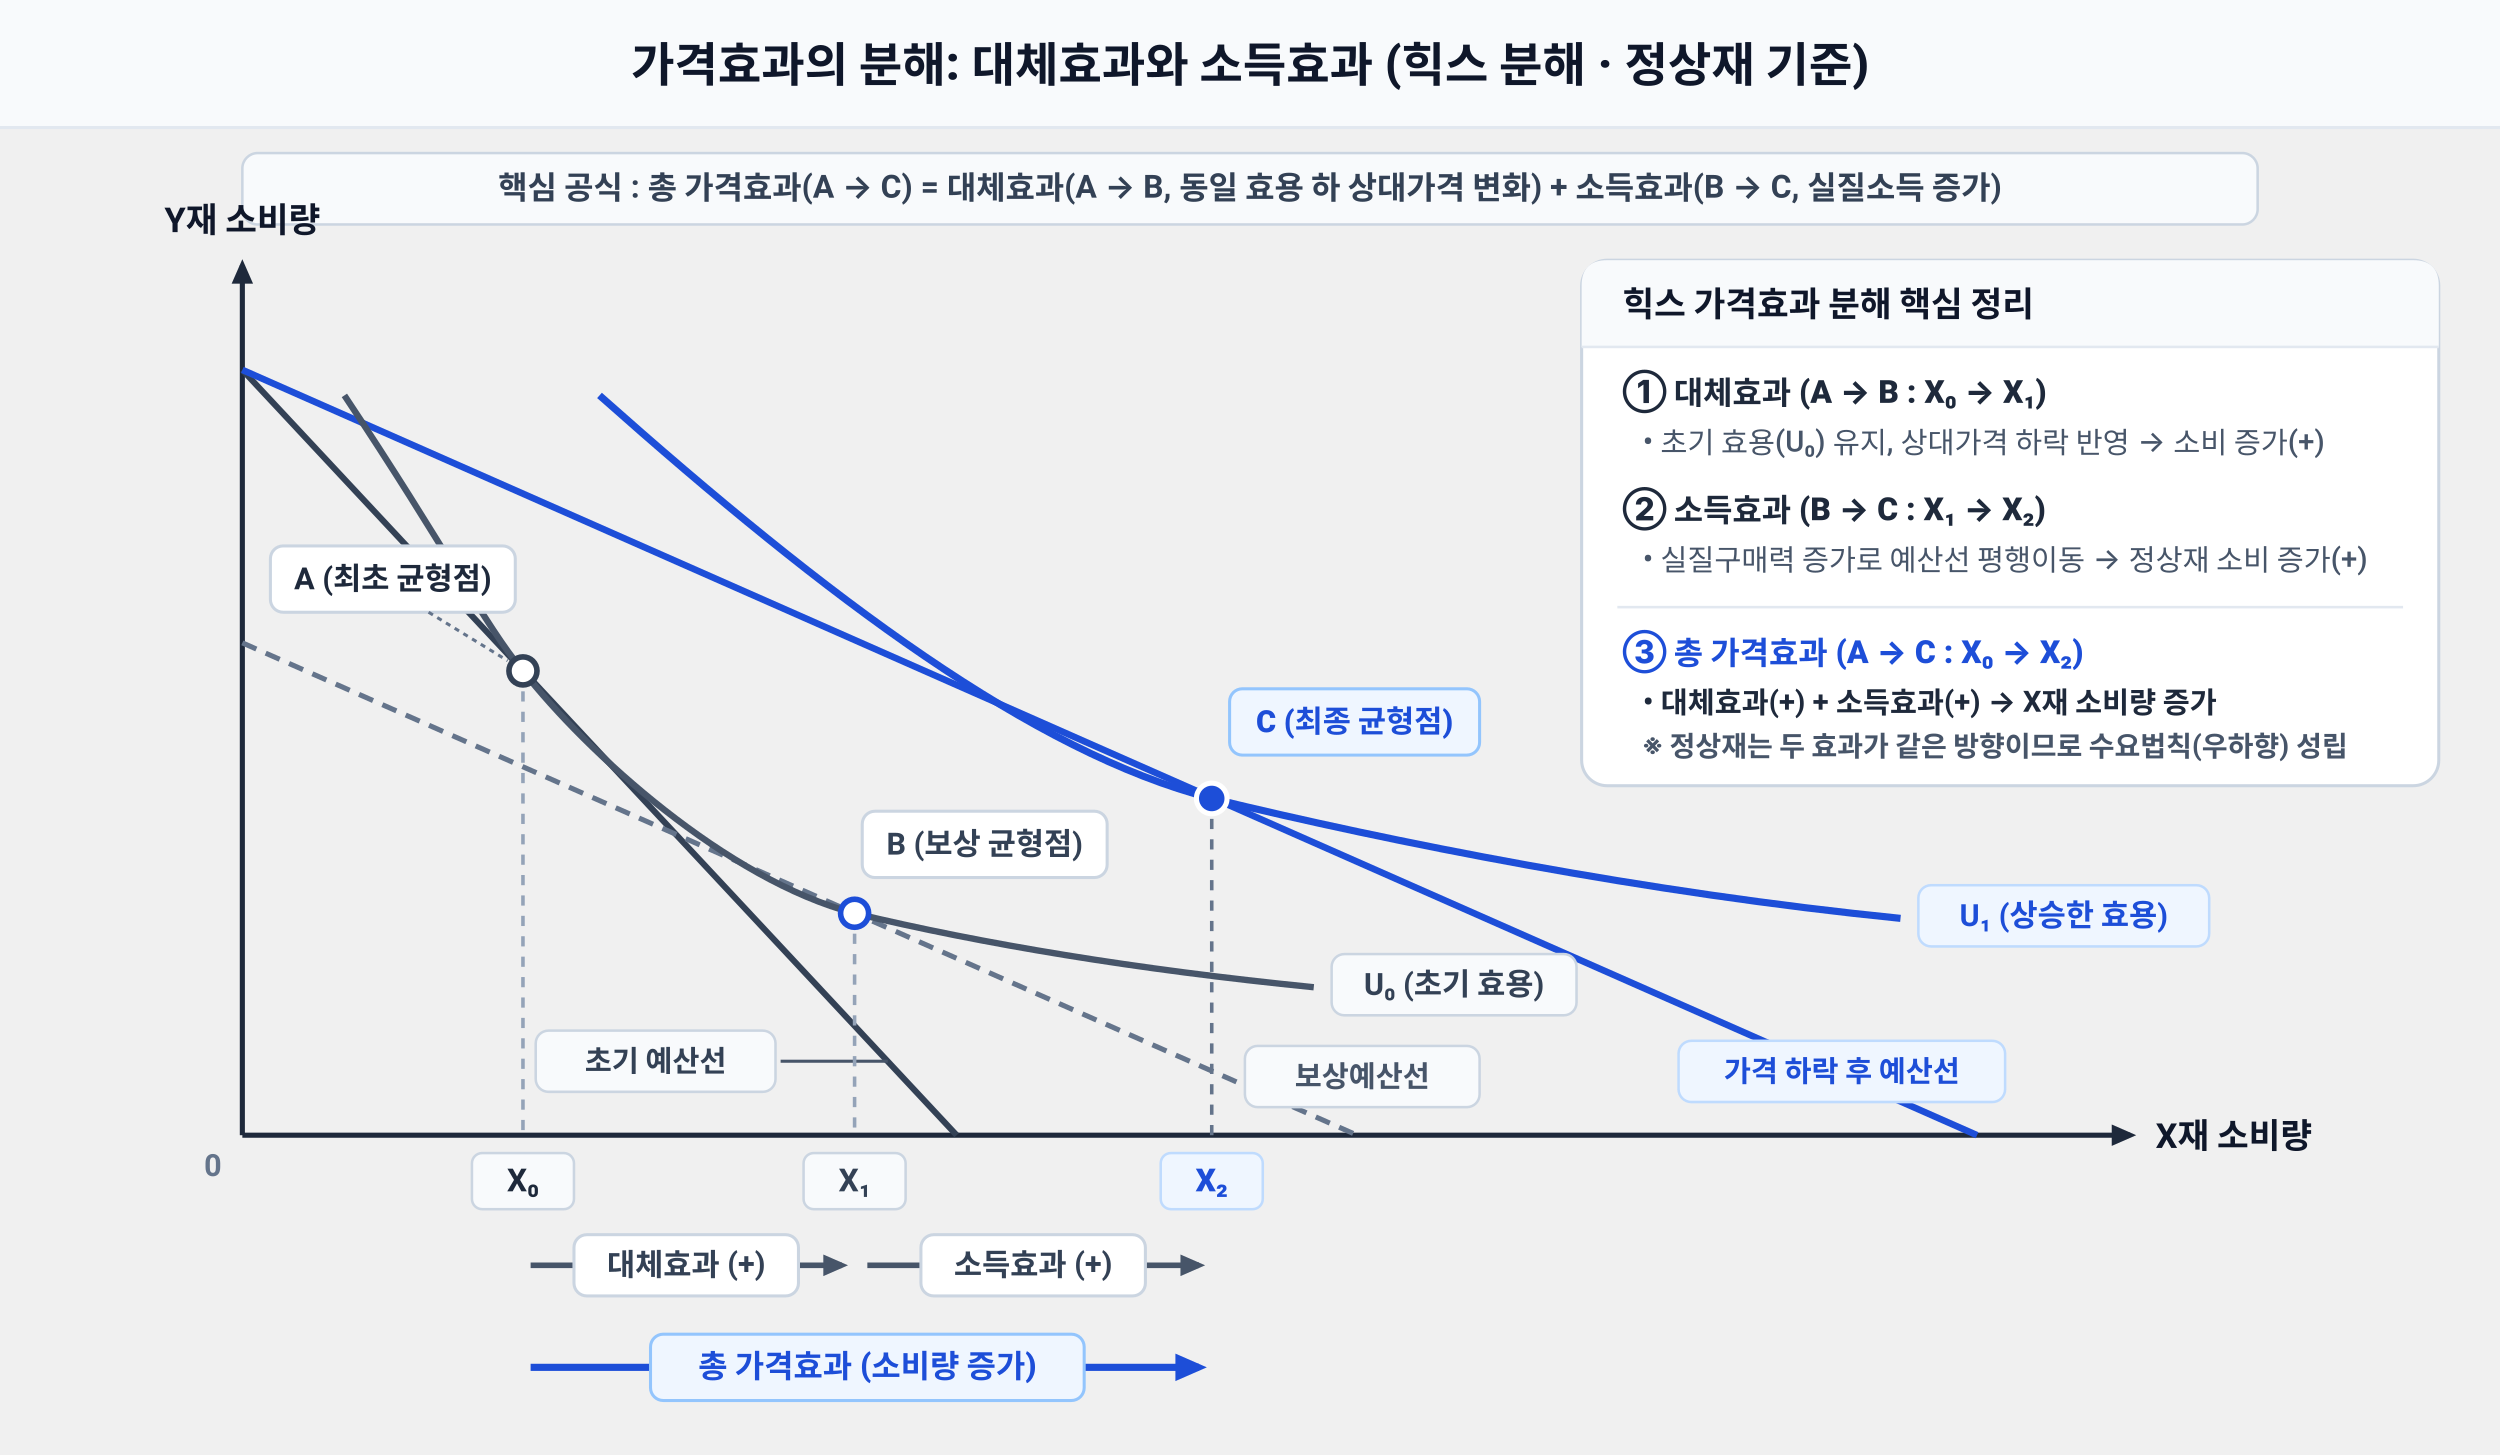
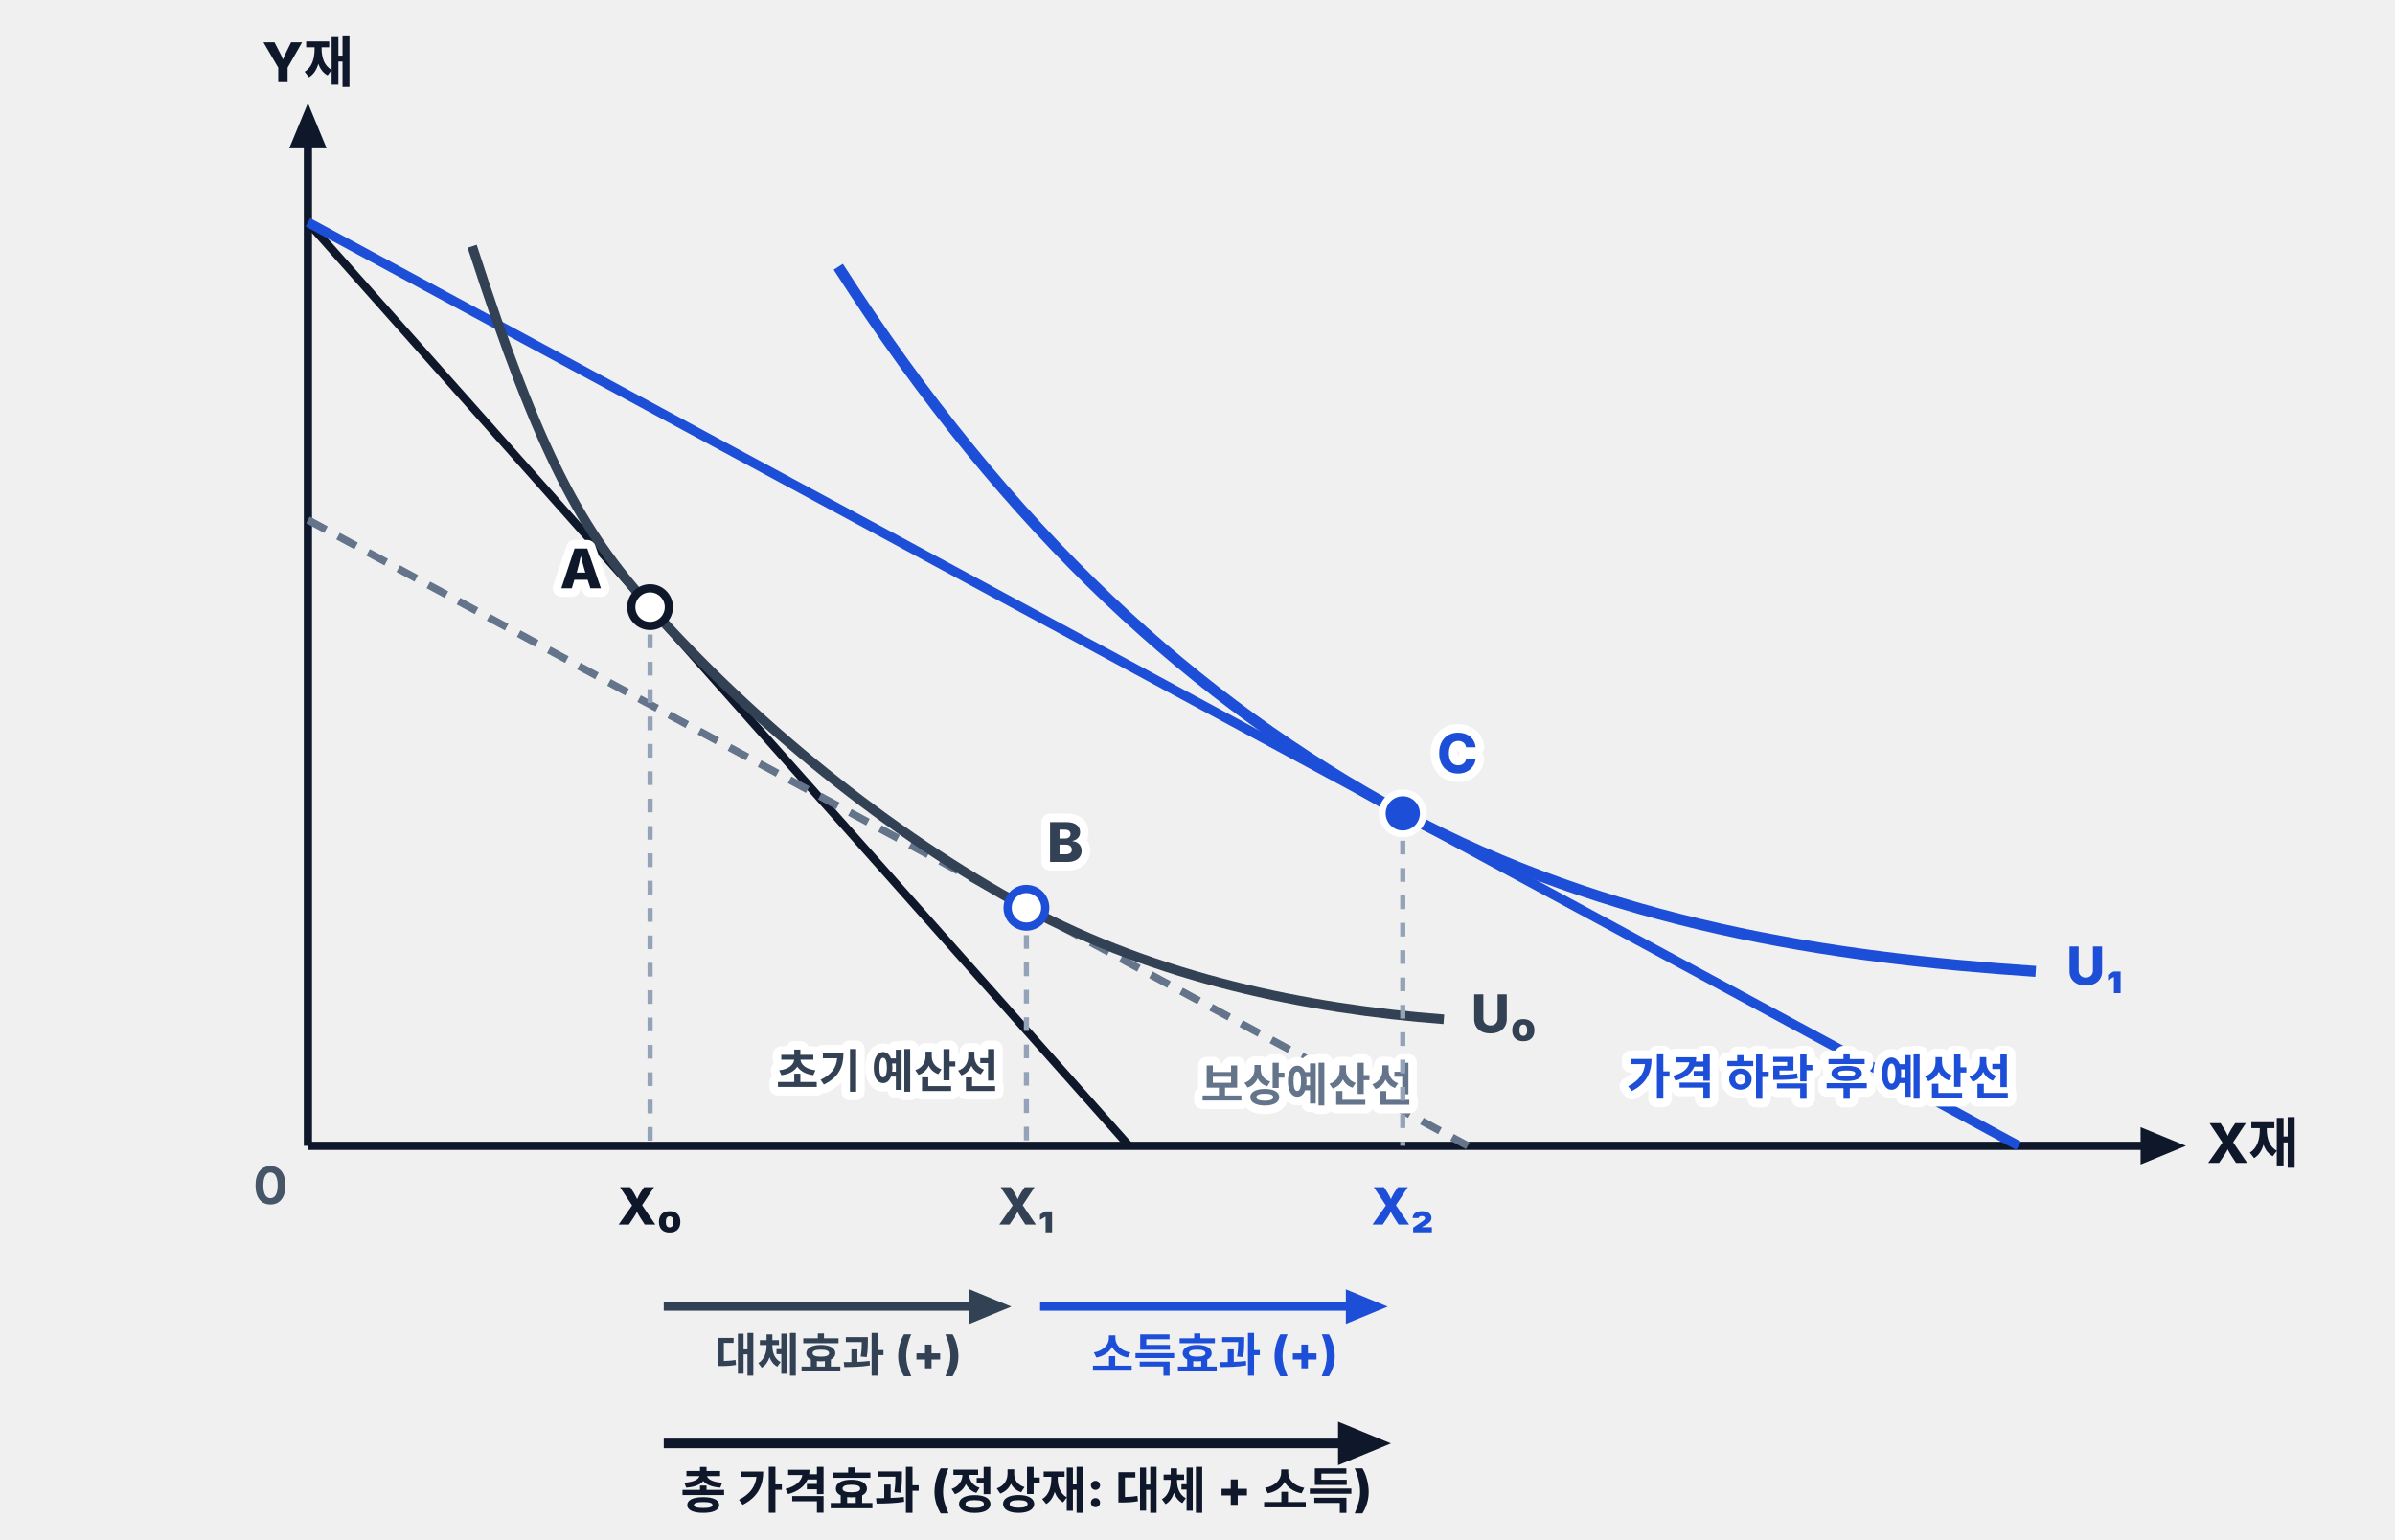
- <svg xmlns="http://www.w3.org/2000/svg" viewBox="0 0 980 570" width="100%" height="100%" style="background:#ffffff; font-family:'Pretendard', -apple-system, BlinkMacSystemFont, 'Segoe UI', Roboto, sans-serif;">
+ <svg xmlns="http://www.w3.org/2000/svg" viewBox="0 0 700 450" width="1050" height="675" style="background:#ffffff; font-family:'Pretendard', -apple-system, BlinkMacSystemFont, 'Apple SD Gothic Neo', sans-serif;">
  <defs>
-     <marker id="axis-arr" viewBox="0 0 10 10" refX="6" refY="5" markerWidth="6" markerHeight="6" orient="auto-start-reverse">
-       <path d="M 0 1.5 L 8 5 L 0 8.5 z" fill="#1e293b" />
+     <style>
+       .halo { paint-order: stroke; stroke: #ffffff; stroke-width: 5px; stroke-linejoin: round; }
+     </style>
+     <marker id="axis-arr" viewBox="0 0 10 10" refX="6" refY="5" markerWidth="6.5" markerHeight="6.5" orient="auto-start-reverse">
+       <path d="M 0 1.5 L 8.5 5 L 0 8.5 z" fill="#0f172a" />
    </marker>
-     <marker id="arr-slate" viewBox="0 0 10 10" refX="6" refY="5" markerWidth="5.5" markerHeight="5.5" orient="auto-start-reverse">
-       <path d="M 0 1.5 L 8 5 L 0 8.5 z" fill="#475569" />
+     <marker id="arr-dark" viewBox="0 0 10 10" refX="6" refY="5" markerWidth="6" markerHeight="6" orient="auto-start-reverse">
+       <path d="M 0 1.5 L 8.5 5 L 0 8.5 z" fill="#334155" />
    </marker>
-     <marker id="arr-blue" viewBox="0 0 10 10" refX="6" refY="5" markerWidth="5.5" markerHeight="5.5" orient="auto-start-reverse">
-       <path d="M 0 1.5 L 8 5 L 0 8.5 z" fill="#1d4ed8" />
+     <marker id="arr-blue" viewBox="0 0 10 10" refX="6" refY="5" markerWidth="6" markerHeight="6" orient="auto-start-reverse">
+       <path d="M 0 1.5 L 8.5 5 L 0 8.5 z" fill="#1d4ed8" />
    </marker>
  </defs>
-   <rect x="0" y="0" width="980" height="50" fill="#f8fafc" />
-   <text x="490" y="32" font-size="18.5" font-weight="800" text-anchor="middle" fill="#0f172a">가격효과의 분해: 대체효과와 소득효과 (힉스 분해 · 정상재 기준)</text>
-   <line x1="0" y1="50" x2="980" y2="50" stroke="#e2e8f0" stroke-width="1.2" />
-   <rect x="95" y="60" width="790" height="28" rx="6" fill="#f8fafc" stroke="#cbd5e1" stroke-width="1" />
-   <text x="490" y="78" font-size="12.5" font-weight="700" text-anchor="middle" fill="#334155">
-     핵심 공식 : 총 가격효과(A → C) = 대체효과(A → B, 동일 효용 하 상대가격 변화) + 소득효과(B → C, 실질소득 증가)
-   </text>
-   <g transform="translate(620, 102)">
-     <rect x="0" y="0" width="336" height="206" rx="10" fill="#ffffff" stroke="#cbd5e1" stroke-width="1.2" />
-     <path d="M 0 10 Q 0 0 10 0 L 326 0 Q 336 0 336 10 L 336 34 L 0 34 Z" fill="#f8fafc" />
-     <line x1="0" y1="34" x2="336" y2="34" stroke="#e2e8f0" stroke-width="1" />
-     <text x="16" y="22" font-size="13.5" font-weight="800" fill="#0f172a">힉스 가격효과 분해 핵심 정리</text>
-     <text x="16" y="56" font-size="12.5" font-weight="800" fill="#1e293b">① 대체효과 (A → B : X₀ → X₁)</text>
-     <text x="24" y="75" font-size="11.5" font-weight="500" fill="#475569">• 초기 효용(U₀) 유지, 상대가격 하락 반영 → 소비 증가(+)</text>
-     <text x="16" y="102" font-size="12.5" font-weight="800" fill="#1e293b">② 소득효과 (B → C : X₁ → X₂)</text>
-     <text x="24" y="121" font-size="11.5" font-weight="500" fill="#475569">• 실질구매력 증가로 예산선 평행이동 → 정상재 소비 증가(+)</text>
-     <line x1="14" y1="136" x2="322" y2="136" stroke="#e2e8f0" stroke-width="1" />
-     <text x="16" y="158" font-size="12.5" font-weight="800" fill="#1d4ed8">③ 총 가격효과 (A → C : X₀ → X₂)</text>
-     <text x="24" y="177" font-size="11.5" font-weight="700" fill="#1e293b">• 대체효과(+) + 소득효과(+) → X재 소비량 증가</text>
-     <text x="24" y="194" font-size="11" font-weight="600" fill="#475569">※ 정상재는 두 효과가 같은 방향이므로 수요법칙(우하향) 성립</text>
-   </g>
-   <line x1="95" y1="445" x2="835" y2="445" stroke="#1e293b" stroke-width="2" marker-end="url(#axis-arr)" />
-   <line x1="95" y1="445" x2="95" y2="104" stroke="#1e293b" stroke-width="2" marker-end="url(#axis-arr)" />
-   <text x="845" y="450" font-size="13.5" font-weight="700" fill="#0f172a">X재 소비량</text>
-   <text x="95" y="91" font-size="13.5" font-weight="700" fill="#0f172a" text-anchor="middle">Y재 소비량</text>
-   <text x="80" y="461" font-size="12" font-weight="600" fill="#64748b">0</text>
-   <line x1="95" y1="145" x2="375" y2="445" stroke="#334155" stroke-width="2.4" />
-   <line x1="95" y1="145" x2="775" y2="445" stroke="#1d4ed8" stroke-width="2.6" />
-   <line x1="95" y1="252" x2="532" y2="445" stroke="#64748b" stroke-width="2" stroke-dasharray="6,4" />
-   <path d="M 135 155 C 175 215, 190 245, 205 263 C 230 295, 285 345, 335 358 C 385 370, 445 380, 515 387" fill="none" stroke="#475569" stroke-width="2.5" />
-   <rect x="522" y="374" width="96" height="24" rx="5" fill="#f8fafc" stroke="#cbd5e1" stroke-width="1" />
-   <text x="570" y="390" font-size="12" font-weight="700" fill="#334155" text-anchor="middle">U₀ (초기 효용)</text>
-   <path d="M 235 155 C 325 235, 405 295, 475 313 C 545 330, 645 350, 745 360" fill="none" stroke="#1d4ed8" stroke-width="2.8" />
-   <rect x="752" y="347" width="114" height="24" rx="5" fill="#eff6ff" stroke="#bfdbfe" stroke-width="1" />
-   <text x="809" y="363" font-size="12" font-weight="700" fill="#1d4ed8" text-anchor="middle">U₁ (상승한 효용)</text>
-   <line x1="348" y1="416" x2="306" y2="416" stroke="#475569" stroke-width="1.2" />
-   <rect x="210" y="404" width="94" height="24" rx="5" fill="#f8fafc" stroke="#cbd5e1" stroke-width="1" />
-   <text x="257" y="420" font-size="11.5" font-weight="700" fill="#334155" text-anchor="middle">초기 예산선</text>
-   <rect x="488" y="410" width="92" height="24" rx="5" fill="#f8fafc" stroke="#cbd5e1" stroke-width="1" />
-   <text x="534" y="426" font-size="11.5" font-weight="700" fill="#475569" text-anchor="middle">보상예산선</text>
-   <rect x="658" y="408" width="128" height="24" rx="5" fill="#eff6ff" stroke="#bfdbfe" stroke-width="1" />
-   <text x="722" y="424" font-size="11.5" font-weight="700" fill="#1d4ed8" text-anchor="middle">가격 하락 후 예산선</text>
-   <line x1="205" y1="263" x2="205" y2="445" stroke="#94a3b8" stroke-dasharray="4,4" stroke-width="1.4" />
-   <circle cx="205" cy="263" r="5.5" fill="#ffffff" stroke="#334155" stroke-width="2.2" />
-   <g transform="translate(106, 214)">
-     <rect x="0" y="0" width="96" height="26" rx="5" fill="#ffffff" stroke="#cbd5e1" stroke-width="1.2" />
-     <text x="48" y="17" font-size="12" font-weight="700" fill="#1e293b" text-anchor="middle">A (최초 균형점)</text>
-   </g>
-   <line x1="168" y1="240" x2="199" y2="259" stroke="#64748b" stroke-width="1.2" stroke-dasharray="2,2" />
-   <line x1="335" y1="358" x2="335" y2="445" stroke="#94a3b8" stroke-dasharray="4,4" stroke-width="1.4" />
-   <circle cx="335" cy="358" r="5.5" fill="#ffffff" stroke="#1d4ed8" stroke-width="2.2" />
-   <g transform="translate(338, 318)">
-     <rect x="0" y="0" width="96" height="26" rx="5" fill="#ffffff" stroke="#cbd5e1" stroke-width="1.2" />
-     <text x="48" y="17" font-size="12" font-weight="700" fill="#334155" text-anchor="middle">B (보상 균형점)</text>
-   </g>
-   <line x1="475" y1="313" x2="475" y2="445" stroke="#64748b" stroke-dasharray="4,4" stroke-width="1.4" />
-   <circle cx="475" cy="313" r="6" fill="#1d4ed8" stroke="#ffffff" stroke-width="2" />
-   <g transform="translate(482, 270)">
-     <rect x="0" y="0" width="98" height="26" rx="5" fill="#eff6ff" stroke="#93c5fd" stroke-width="1.2" />
-     <text x="49" y="17" font-size="12" font-weight="800" fill="#1d4ed8" text-anchor="middle">C (최종 균형점)</text>
-   </g>
-   <rect x="185" y="452" width="40" height="22" rx="4" fill="#f8fafc" stroke="#cbd5e1" stroke-width="1" />
-   <text x="205" y="467" font-size="12.5" font-weight="700" fill="#1e293b" text-anchor="middle">X₀</text>
-   <rect x="315" y="452" width="40" height="22" rx="4" fill="#f8fafc" stroke="#cbd5e1" stroke-width="1" />
-   <text x="335" y="467" font-size="12.5" font-weight="700" fill="#334155" text-anchor="middle">X₁</text>
-   <rect x="455" y="452" width="40" height="22" rx="4" fill="#eff6ff" stroke="#bfdbfe" stroke-width="1" />
-   <text x="475" y="467" font-size="12.5" font-weight="800" fill="#1d4ed8" text-anchor="middle">X₂</text>
-   <line x1="208" y1="496" x2="330" y2="496" stroke="#475569" stroke-width="2.2" marker-end="url(#arr-slate)" />
-   <rect x="225" y="484" width="88" height="24" rx="5" fill="#ffffff" stroke="#cbd5e1" stroke-width="1.2" />
-   <text x="269" y="500" font-size="12" font-weight="700" fill="#334155" text-anchor="middle">대체효과 (+)</text>
-   <line x1="340" y1="496" x2="470" y2="496" stroke="#475569" stroke-width="2.2" marker-end="url(#arr-slate)" />
-   <rect x="361" y="484" width="88" height="24" rx="5" fill="#ffffff" stroke="#cbd5e1" stroke-width="1.2" />
-   <text x="405" y="500" font-size="12" font-weight="700" fill="#334155" text-anchor="middle">소득효과 (+)</text>
-   <line x1="208" y1="536" x2="470" y2="536" stroke="#1d4ed8" stroke-width="2.8" marker-end="url(#arr-blue)" />
-   <rect x="255" y="523" width="170" height="26" rx="5" fill="#eff6ff" stroke="#93c5fd" stroke-width="1.2" />
-   <text x="340" y="540" font-size="12.5" font-weight="800" fill="#1d4ed8" text-anchor="middle">총 가격효과 (소비량 증가)</text>
+   <line x1="90" y1="335" x2="635" y2="335" stroke="#0f172a" stroke-width="2.4" marker-end="url(#axis-arr)" />
+   <line x1="90" y1="335" x2="90" y2="34" stroke="#0f172a" stroke-width="2.4" marker-end="url(#axis-arr)" />
+   <text x="645" y="340" font-size="16" font-weight="800" fill="#0f172a">X재</text>
+   <text x="90" y="24" font-size="16" font-weight="800" fill="#0f172a" text-anchor="middle">Y재</text>
+   <text x="74" y="352" font-size="15" font-weight="700" fill="#475569">0</text>
+   <line x1="90" y1="65" x2="330" y2="335" stroke="#0f172a" stroke-width="2.4" />
+   <text x="292" y="318" font-size="13.5" font-weight="700" fill="#334155" text-anchor="end" class="halo">초기 예산선</text>
+   <line x1="90" y1="65" x2="590" y2="335" stroke="#1d4ed8" stroke-width="2.8" />
+   <text x="588" y="320" font-size="14" font-weight="800" fill="#1d4ed8" text-anchor="end" class="halo">가격 하락 후 예산선</text>
+   <line x1="90" y1="152" x2="429" y2="335" stroke="#64748b" stroke-width="2.2" stroke-dasharray="6,4" />
+   <text x="382" y="322" font-size="13.5" font-weight="700" fill="#64748b" text-anchor="middle" class="halo">보상예산선</text>
+   <path d="M 138 72 C 158 134, 170 155, 190 177.5 C 220 211.2, 260 243.8, 300 265.4 C 338 285.9, 382 295, 422 298" fill="none" stroke="#334155" stroke-width="2.8" />
+   <text x="430" y="302" font-size="15.5" font-weight="800" fill="#334155">U₀</text>
+   <path d="M 245 78 C 295 156, 350 205.4, 410 237.8 C 470 270.2, 535 280, 595 284" fill="none" stroke="#1d4ed8" stroke-width="3.2" />
+   <text x="604" y="288" font-size="15.5" font-weight="800" fill="#1d4ed8">U₁</text>
+   <line x1="190" y1="177.5" x2="190" y2="335" stroke="#94a3b8" stroke-width="1.5" stroke-dasharray="4,4" />
+   <line x1="300" y1="265.4" x2="300" y2="335" stroke="#94a3b8" stroke-width="1.5" stroke-dasharray="4,4" />
+   <line x1="410" y1="237.8" x2="410" y2="335" stroke="#94a3b8" stroke-width="1.5" stroke-dasharray="4,4" />
+   <circle cx="190" cy="177.5" r="5.5" fill="#ffffff" stroke="#0f172a" stroke-width="2.4" />
+   <text x="176" y="172" font-size="16" font-weight="800" fill="#0f172a" text-anchor="end" class="halo">A</text>
+   <circle cx="300" cy="265.4" r="5.5" fill="#ffffff" stroke="#1d4ed8" stroke-width="2.4" />
+   <text x="306" y="252" font-size="16" font-weight="800" fill="#334155" class="halo">B</text>
+   <circle cx="410" cy="237.8" r="6" fill="#1d4ed8" stroke="#ffffff" stroke-width="2" />
+   <text x="420" y="226" font-size="16" font-weight="800" fill="#1d4ed8" class="halo">C</text>
+   <text x="190" y="358" font-size="15" font-weight="800" fill="#0f172a" text-anchor="middle">X₀</text>
+   <text x="300" y="358" font-size="15" font-weight="800" fill="#334155" text-anchor="middle">X₁</text>
+   <text x="410" y="358" font-size="15" font-weight="800" fill="#1d4ed8" text-anchor="middle">X₂</text>
+   <line x1="194" y1="382" x2="292" y2="382" stroke="#334155" stroke-width="2.4" marker-end="url(#arr-dark)" />
+   <text x="245" y="401" font-size="13.5" font-weight="800" fill="#334155" text-anchor="middle">대체효과 (+)</text>
+   <line x1="304" y1="382" x2="402" y2="382" stroke="#1d4ed8" stroke-width="2.4" marker-end="url(#arr-blue)" />
+   <text x="355" y="401" font-size="13.5" font-weight="800" fill="#1d4ed8" text-anchor="middle">소득효과 (+)</text>
+   <line x1="194" y1="422" x2="402" y2="422" stroke="#0f172a" stroke-width="2.8" marker-end="url(#axis-arr)" />
+   <text x="300" y="441" font-size="14.5" font-weight="800" fill="#0f172a" text-anchor="middle">총 가격효과 (정상재: 대체 + 소득)</text>
</svg>
